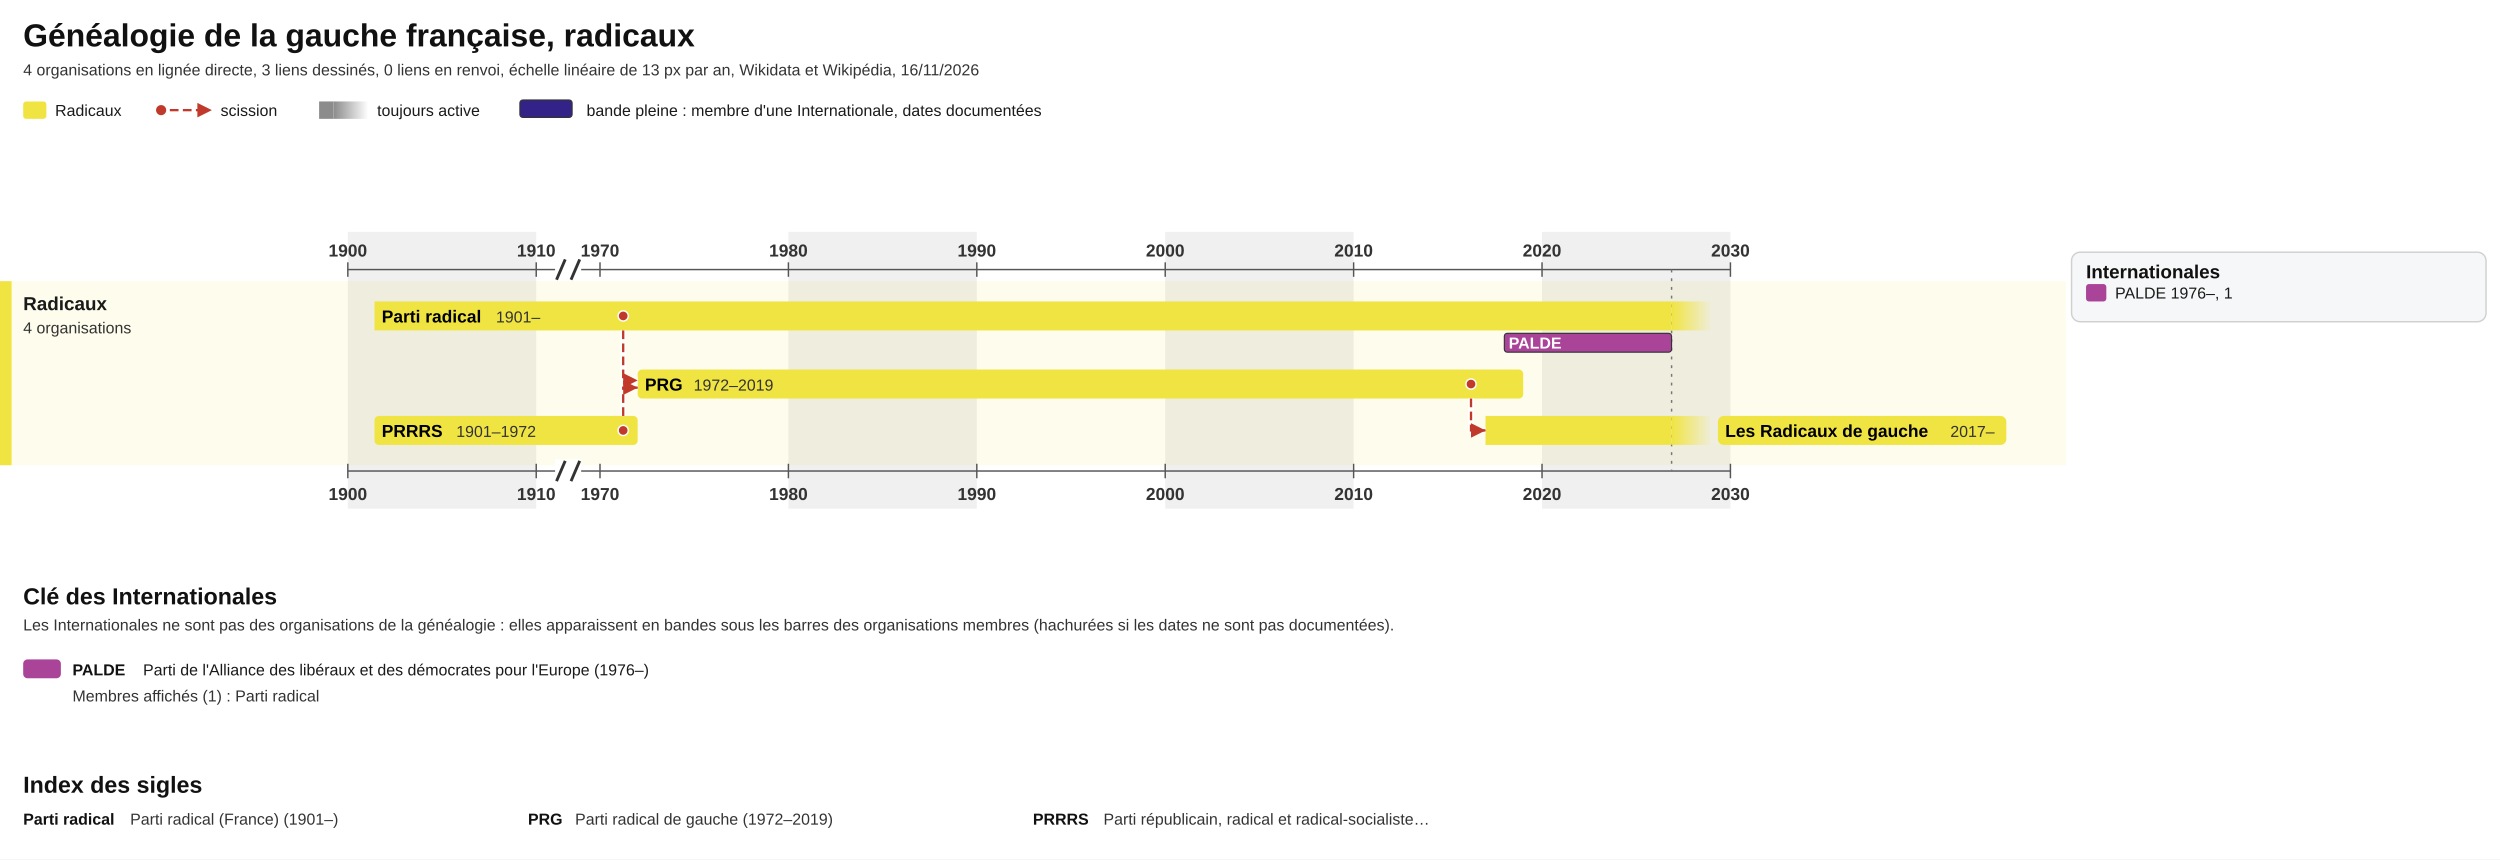
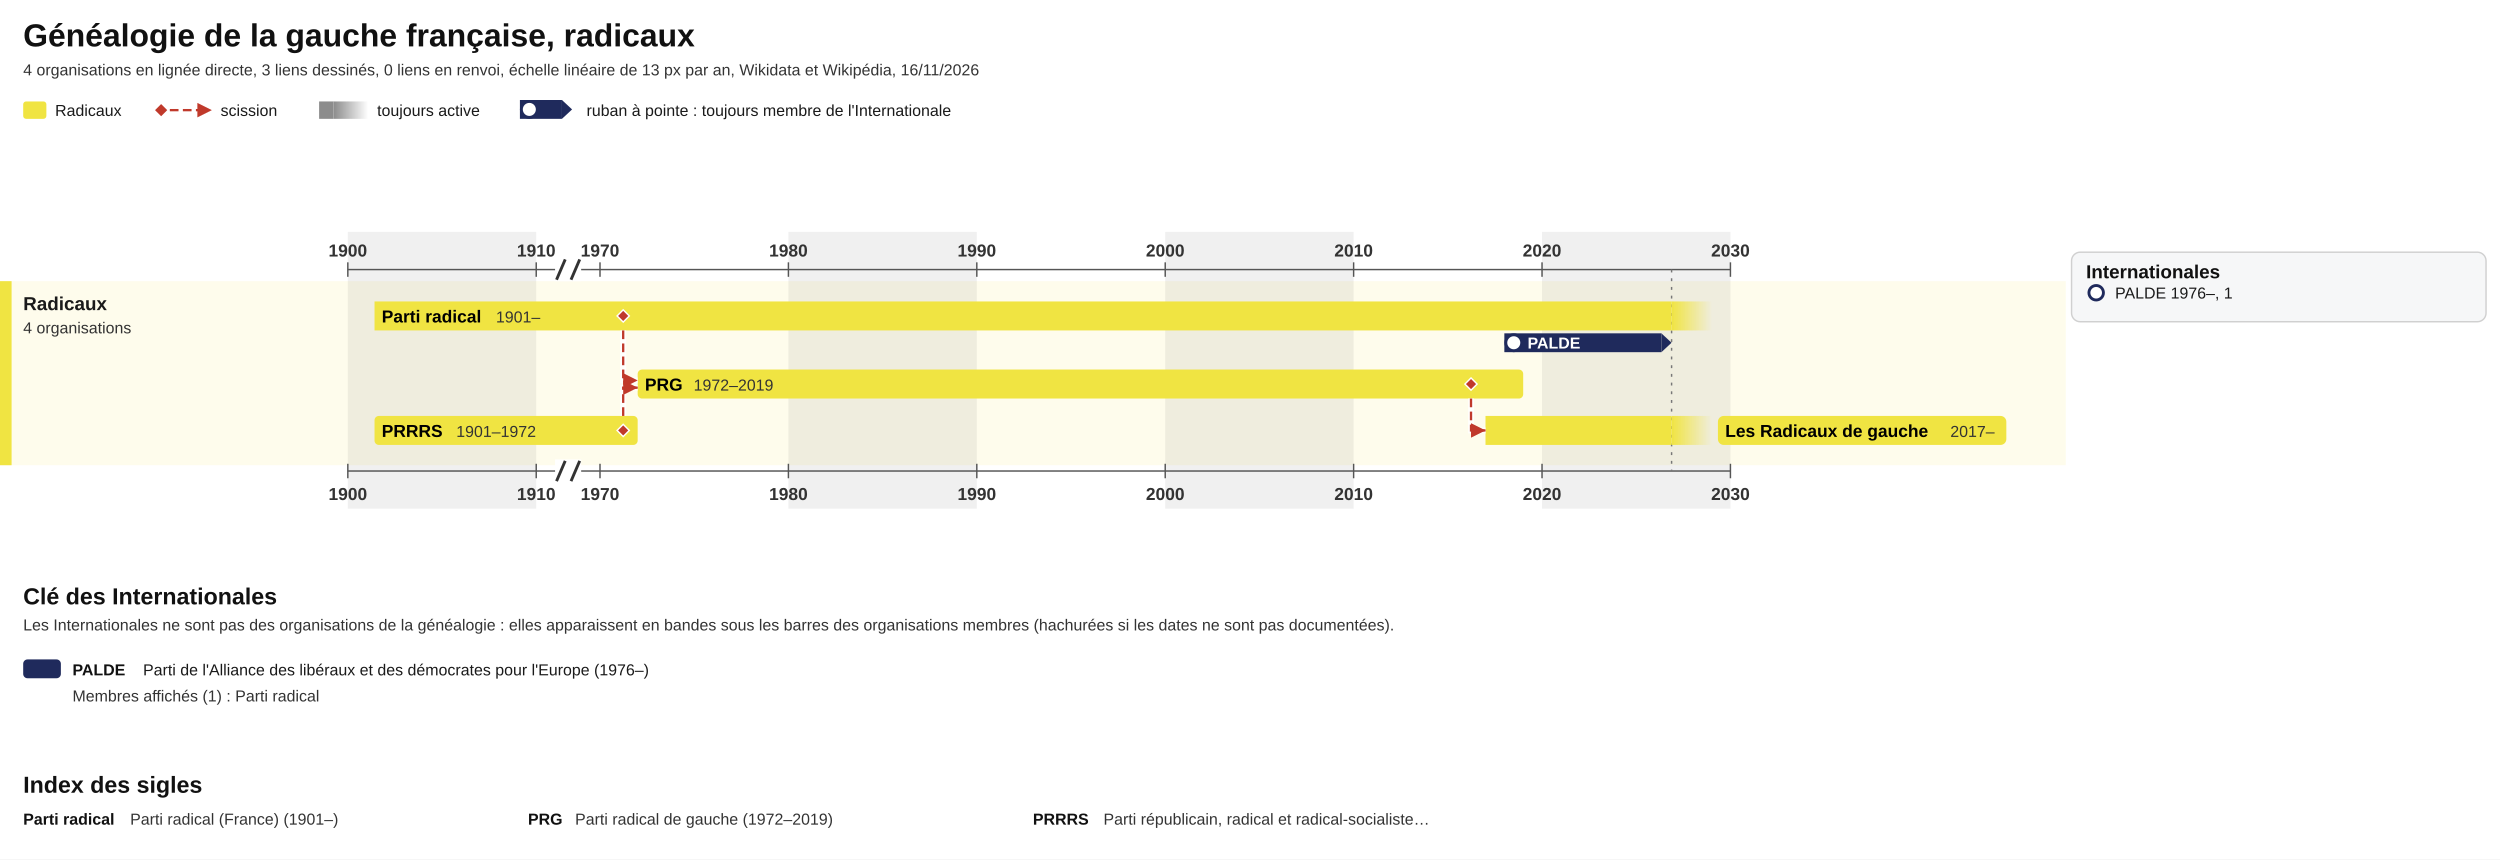
<svg xmlns="http://www.w3.org/2000/svg" id="arbre" width="1725" height="593" viewBox="0 0 1725 593" data-x0="240" data-t0="1900" data-ppa="13.0" data-aujourdhui="2026.8744" data-min-w="6" data-seuil-annees="40" data-seuil-voies="2" data-seuil-rangs="6" data-cassure="1910,1970" data-cassure-px="44" data-degrade="28" data-n-barres="4" data-vue-famille="oui" font-family="Arial, Helvetica, sans-serif">
  <defs>
    <linearGradient id="g-F0E442">
      <stop offset="0" stop-color="#F0E442" />
      <stop offset="1" stop-color="#F0E442" stop-opacity="0" />
    </linearGradient>
    <linearGradient id="g-8C8C8C">
      <stop offset="0" stop-color="#8C8C8C" />
      <stop offset="1" stop-color="#8C8C8C" stop-opacity="0" />
    </linearGradient>
    <pattern id="h-332288" width="6" height="6" patternUnits="userSpaceOnUse" patternTransform="rotate(45)">
      <rect width="6" height="6" fill="#FFFFFF" />
      <rect width="3" height="6" fill="#332288" />
    </pattern>
  </defs>
  <rect width="1725" height="593" fill="#FFFFFF" />
  <g class="voie" data-voie="0" data-cle="radicaux">
    <rect class="fond-voie" x="0" y="194.0" width="1425.4" height="127.0" fill="#FEFCEC" />
    <rect class="bord-voie" x="0" y="194.0" width="8" height="127.0" fill="#F0E442" />
    <text x="16.0" y="214.0" font-size="13" font-family="Arial, Helvetica, sans-serif" font-weight="bold" fill="#1A1A1A" text-anchor="start" class="voie-t">Radicaux</text>
    <text x="16.0" y="230.0" font-size="11" font-family="Arial, Helvetica, sans-serif" fill="#333333" text-anchor="start" class="voie-t">4 organisations</text>
  </g>
  <rect class="bande-decennie" x="240.0" y="160.0" width="130.0" height="191.0" fill="#000000" fill-opacity="0.06" />
  <rect class="bande-decennie" x="544.0" y="160.0" width="130.0" height="191.0" fill="#000000" fill-opacity="0.06" />
  <rect class="bande-decennie" x="804.0" y="160.0" width="130.0" height="191.0" fill="#000000" fill-opacity="0.06" />
  <rect class="bande-decennie" x="1064.0" y="160.0" width="130.0" height="191.0" fill="#000000" fill-opacity="0.06" />
  <g class="axe-haut">
    <line x1="240.0" x2="1194.0" y1="186.0" y2="186.0" stroke="#555555" />
    <line x1="240.0" x2="240.0" y1="181.0" y2="191.0" stroke="#555555" />
    <text x="240.0" y="177.0" font-size="12" font-family="Arial, Helvetica, sans-serif" font-weight="bold" fill="#333333" text-anchor="middle" class="axe-t">1900</text>
    <line x1="370.0" x2="370.0" y1="181.0" y2="191.0" stroke="#555555" />
    <text x="370.0" y="177.0" font-size="12" font-family="Arial, Helvetica, sans-serif" font-weight="bold" fill="#333333" text-anchor="middle" class="axe-t">1910</text>
    <line x1="414.0" x2="414.0" y1="181.0" y2="191.0" stroke="#555555" />
    <text x="414.0" y="177.0" font-size="12" font-family="Arial, Helvetica, sans-serif" font-weight="bold" fill="#333333" text-anchor="middle" class="axe-t">1970</text>
    <line x1="544.0" x2="544.0" y1="181.0" y2="191.0" stroke="#555555" />
    <text x="544.0" y="177.0" font-size="12" font-family="Arial, Helvetica, sans-serif" font-weight="bold" fill="#333333" text-anchor="middle" class="axe-t">1980</text>
    <line x1="674.0" x2="674.0" y1="181.0" y2="191.0" stroke="#555555" />
    <text x="674.0" y="177.0" font-size="12" font-family="Arial, Helvetica, sans-serif" font-weight="bold" fill="#333333" text-anchor="middle" class="axe-t">1990</text>
    <line x1="804.0" x2="804.0" y1="181.0" y2="191.0" stroke="#555555" />
    <text x="804.0" y="177.0" font-size="12" font-family="Arial, Helvetica, sans-serif" font-weight="bold" fill="#333333" text-anchor="middle" class="axe-t">2000</text>
    <line x1="934.0" x2="934.0" y1="181.0" y2="191.0" stroke="#555555" />
    <text x="934.0" y="177.0" font-size="12" font-family="Arial, Helvetica, sans-serif" font-weight="bold" fill="#333333" text-anchor="middle" class="axe-t">2010</text>
    <line x1="1064.0" x2="1064.0" y1="181.0" y2="191.0" stroke="#555555" />
    <text x="1064.0" y="177.0" font-size="12" font-family="Arial, Helvetica, sans-serif" font-weight="bold" fill="#333333" text-anchor="middle" class="axe-t">2020</text>
    <line x1="1194.0" x2="1194.0" y1="181.0" y2="191.0" stroke="#555555" />
    <text x="1194.0" y="177.0" font-size="12" font-family="Arial, Helvetica, sans-serif" font-weight="bold" fill="#333333" text-anchor="middle" class="axe-t">2030</text>
    <rect x="383.0" y="178.0" width="18" height="16" fill="#FFFFFF" />
    <path d="M384.0 193.0 L390.0 179.0 M394.0 193.0 L400.0 179.0" stroke="#333333" stroke-width="2" />
  </g>
  <g class="axe-bas">
    <line x1="240.0" x2="1194.0" y1="325.0" y2="325.0" stroke="#555555" />
    <line x1="240.0" x2="240.0" y1="320.0" y2="330.0" stroke="#555555" />
    <text x="240.0" y="345.0" font-size="12" font-family="Arial, Helvetica, sans-serif" font-weight="bold" fill="#333333" text-anchor="middle" class="axe-t">1900</text>
    <line x1="370.0" x2="370.0" y1="320.0" y2="330.0" stroke="#555555" />
    <text x="370.0" y="345.0" font-size="12" font-family="Arial, Helvetica, sans-serif" font-weight="bold" fill="#333333" text-anchor="middle" class="axe-t">1910</text>
    <line x1="414.0" x2="414.0" y1="320.0" y2="330.0" stroke="#555555" />
    <text x="414.0" y="345.0" font-size="12" font-family="Arial, Helvetica, sans-serif" font-weight="bold" fill="#333333" text-anchor="middle" class="axe-t">1970</text>
    <line x1="544.0" x2="544.0" y1="320.0" y2="330.0" stroke="#555555" />
    <text x="544.0" y="345.0" font-size="12" font-family="Arial, Helvetica, sans-serif" font-weight="bold" fill="#333333" text-anchor="middle" class="axe-t">1980</text>
    <line x1="674.0" x2="674.0" y1="320.0" y2="330.0" stroke="#555555" />
    <text x="674.0" y="345.0" font-size="12" font-family="Arial, Helvetica, sans-serif" font-weight="bold" fill="#333333" text-anchor="middle" class="axe-t">1990</text>
    <line x1="804.0" x2="804.0" y1="320.0" y2="330.0" stroke="#555555" />
    <text x="804.0" y="345.0" font-size="12" font-family="Arial, Helvetica, sans-serif" font-weight="bold" fill="#333333" text-anchor="middle" class="axe-t">2000</text>
    <line x1="934.0" x2="934.0" y1="320.0" y2="330.0" stroke="#555555" />
    <text x="934.0" y="345.0" font-size="12" font-family="Arial, Helvetica, sans-serif" font-weight="bold" fill="#333333" text-anchor="middle" class="axe-t">2010</text>
    <line x1="1064.0" x2="1064.0" y1="320.0" y2="330.0" stroke="#555555" />
    <text x="1064.0" y="345.0" font-size="12" font-family="Arial, Helvetica, sans-serif" font-weight="bold" fill="#333333" text-anchor="middle" class="axe-t">2020</text>
    <line x1="1194.0" x2="1194.0" y1="320.0" y2="330.0" stroke="#555555" />
    <text x="1194.0" y="345.0" font-size="12" font-family="Arial, Helvetica, sans-serif" font-weight="bold" fill="#333333" text-anchor="middle" class="axe-t">2030</text>
    <rect x="383.0" y="317.0" width="18" height="16" fill="#FFFFFF" />
    <path d="M384.0 332.0 L390.0 318.0 M394.0 332.0 L400.0 318.0" stroke="#333333" stroke-width="2" />
  </g>
  <line x1="1153.4" x2="1153.4" y1="186.0" y2="325.0" stroke="#777777" stroke-dasharray="2 4" />
  <g class="contenu-voie" data-voie="0">
    <g class="org" data-id="Q1542710" data-intl="Q25079" data-recherche="parti radical parti radical (france)">
      <rect class="barre" data-id="Q1542710" data-debut="1901.4167" data-fin="actif" data-statut="actif_valide" data-majeure="oui" x="258.42" y="208.00" width="894.95" height="20" rx="0" fill="#F0E442" />
      <rect class="fin-ouverte" x="1153.37" y="208.00" width="28.00" height="20" fill="url(#g-F0E442)" />
    </g>
    <g class="org" data-id="Q427965" data-intl="" data-recherche="prg parti radical de gauche">
      <rect class="barre" data-id="Q427965" data-debut="1972.0000" data-fin="2019.0000" data-statut="fin_connue" data-majeure="oui" x="440.00" y="255.00" width="611.00" height="20" rx="3" fill="#F0E442" />
    </g>
    <g class="org" data-id="Q3141290" data-intl="" data-recherche="prrrs parti republicain, radical et radical-socialiste">
      <rect class="barre" data-id="Q3141290" data-debut="1901.4167" data-fin="1972.0000" data-statut="fin_connue" data-majeure="oui" x="258.42" y="287.00" width="181.58" height="20" rx="3" fill="#F0E442" />
    </g>
    <g class="org" data-id="Q55597872" data-intl="" data-recherche="les radicaux de gauche les radicaux de gauche">
      <rect class="barre" data-id="Q55597872" data-debut="2017.0000" data-fin="actif" data-statut="actif_valide" data-majeure="oui" x="1025.00" y="287.00" width="128.37" height="20" rx="0" fill="#F0E442" />
      <rect class="fin-ouverte" x="1153.37" y="287.00" width="28.00" height="20" fill="url(#g-F0E442)" />
    </g>
  </g>
  <g class="liens">
    <g class="lien" data-a="Q1542710" data-b="Q427965" data-rel="scission" data-annees="0.77" data-voies="0" data-rangs="1" data-majeur="" data-va="0" data-vb="0">
      <path class="halo geo" d="M430.00 228.00 L430.00 262.50 L440.00 262.50" data-geo="[[430.0, 228.0, 0], [430.0, 262.5, 0], [440.0, 262.5, 0]]" fill="none" stroke="#FFFFFF" stroke-width="4.1" stroke-opacity="0.85" />
      <path class="trait geo" d="M430.00 228.00 L430.00 262.50 L440.00 262.50" data-geo="[[430.0, 228.0, 0], [430.0, 262.5, 0], [440.0, 262.5, 0]]" fill="none" stroke="#C0392B" stroke-width="1.6" stroke-dasharray="6 3" />
      <polygon class="fleche geo" data-geo="[[440.0, 262.5, 0], [430.0, 257.5, 0], [430.0, 267.5, 0]]" points="440.00,262.50 430.00,257.50 430.00,267.50" fill="#C0392B" />
-       <circle class="marque-scission geo-c" cx="430.00" cy="218.00" r="3.5" fill="#C0392B" stroke="#FFFFFF" stroke-width="1" data-voie="0" />
+       <polygon class="marque-scission geo" points="430.00,213.80 434.20,218.00 430.00,222.20 425.80,218.00" fill="#C0392B" stroke="#FFFFFF" stroke-width="1" data-geo="[[430.00,213.80,0],[434.20,218.00,0],[430.00,222.20,0],[425.80,218.00,0]]" data-voie="0" />
    </g>
    <g class="lien" data-a="Q3141290" data-b="Q427965" data-rel="scission" data-annees="0.77" data-voies="0" data-rangs="1" data-majeur="" data-va="0" data-vb="0">
      <path class="halo geo" d="M430.00 287.00 L430.00 267.50 L440.00 267.50" data-geo="[[430.0, 287.0, 0], [430.0, 267.5, 0], [440.0, 267.5, 0]]" fill="none" stroke="#FFFFFF" stroke-width="4.1" stroke-opacity="0.85" />
      <path class="trait geo" d="M430.00 287.00 L430.00 267.50 L440.00 267.50" data-geo="[[430.0, 287.0, 0], [430.0, 267.5, 0], [440.0, 267.5, 0]]" fill="none" stroke="#C0392B" stroke-width="1.6" stroke-dasharray="6 3" />
      <polygon class="fleche geo" data-geo="[[440.0, 267.5, 0], [430.0, 262.5, 0], [430.0, 272.5, 0]]" points="440.00,267.50 430.00,262.50 430.00,272.50" fill="#C0392B" />
-       <circle class="marque-scission geo-c" cx="430.00" cy="297.00" r="3.5" fill="#C0392B" stroke="#FFFFFF" stroke-width="1" data-voie="0" />
+       <polygon class="marque-scission geo" points="430.00,292.80 434.20,297.00 430.00,301.20 425.80,297.00" fill="#C0392B" stroke="#FFFFFF" stroke-width="1" data-geo="[[430.00,292.80,0],[434.20,297.00,0],[430.00,301.20,0],[425.80,297.00,0]]" data-voie="0" />
    </g>
    <g class="lien" data-a="Q427965" data-b="Q55597872" data-rel="scission" data-annees="0.77" data-voies="0" data-rangs="1" data-majeur="" data-va="0" data-vb="0">
      <path class="halo geo" d="M1015.00 275.00 L1015.00 297.00 L1025.00 297.00" data-geo="[[1015.0, 275.0, 0], [1015.0, 297.0, 0], [1025.0, 297.0, 0]]" fill="none" stroke="#FFFFFF" stroke-width="4.1" stroke-opacity="0.85" />
      <path class="trait geo" d="M1015.00 275.00 L1015.00 297.00 L1025.00 297.00" data-geo="[[1015.0, 275.0, 0], [1015.0, 297.0, 0], [1025.0, 297.0, 0]]" fill="none" stroke="#C0392B" stroke-width="1.6" stroke-dasharray="6 3" />
      <polygon class="fleche geo" data-geo="[[1025.0, 297.0, 0], [1015.0, 292.0, 0], [1015.0, 302.0, 0]]" points="1025.00,297.00 1015.00,292.00 1015.00,302.00" fill="#C0392B" />
-       <circle class="marque-scission geo-c" cx="1015.00" cy="265.00" r="3.5" fill="#C0392B" stroke="#FFFFFF" stroke-width="1" data-voie="0" />
+       <polygon class="marque-scission geo" points="1015.00,260.80 1019.20,265.00 1015.00,269.20 1010.80,265.00" fill="#C0392B" stroke="#FFFFFF" stroke-width="1" data-geo="[[1015.00,260.80,0],[1019.20,265.00,0],[1015.00,269.20,0],[1010.80,265.00,0]]" data-voie="0" />
    </g>
  </g>
  <g class="contenu-voie" data-voie="0">
    <g class="org org-haut" data-id="Q1542710" data-intl="Q25079" data-recherche="parti radical parti radical (france)">
-       <g class="bande" data-intl="Q25079" data-parti="Q1542710" data-certitude="documentee">
-         <rect class="bande-r" x="1038.00" y="230.00" width="115.37" height="13" rx="2" fill="#AA4499" stroke="#333333" stroke-width="0.8" data-bbox="1038.00,230.00,115.37,13" />
-         <text x="1041.0" y="240.5" font-size="11" font-family="Arial, Helvetica, sans-serif" font-weight="bold" fill="#FFFFFF" text-anchor="start" class="bande-t" data-bbox="1041.00,231.00,42.70,12">PALDE</text>
+       <g class="bande" data-intl="Q25079" data-parti="Q1542710" data-certitude="documentee" data-fin="membre">
+         <rect class="bande-r" x="1038.00" y="230.00" width="108.37" height="13" fill="#1F2A5C" data-bbox="1038.00,230.00,115.37,13" />
+         <polygon class="bande-pointe" points="1146.37,230.00 1153.37,236.50 1146.37,243.00" fill="#1F2A5C" />
+         <circle class="medaillon" cx="1044.50" cy="236.50" r="5.50" fill="#FFFFFF" stroke="#1F2A5C" stroke-width="2" />
+         <text x="1054.0" y="240.5" font-size="11" font-family="Arial, Helvetica, sans-serif" font-weight="bold" fill="#FFFFFF" text-anchor="start" class="bande-t" data-bbox="1054.00,231.00,42.70,12">PALDE</text>
      </g>
      <rect class="tag" data-id="Q1542710" data-dedans="oui" x="258.42" y="208.00" width="894.95" height="20" fill="none" data-bbox="258.42,208.00,894.95,20" />
      <text x="263.4" y="222.5" font-size="12" font-family="Arial, Helvetica, sans-serif" font-weight="bold" fill="#000000" text-anchor="start" class="tag-t" data-org="Q1542710" data-bbox="263.42,211.50,73.76,13">Parti radical</text>
      <text x="342.2" y="222.5" font-size="11" font-family="Arial, Helvetica, sans-serif" fill="#333333" text-anchor="start" class="tag-t" data-org="Q1542710" data-bbox="342.18,212.50,33.68,12">1901–</text>
    </g>
    <g class="org org-haut" data-id="Q427965" data-intl="" data-recherche="prg parti radical de gauche">
      <rect class="tag" data-id="Q427965" data-dedans="oui" x="440.00" y="255.00" width="611.00" height="20" fill="none" data-bbox="440.00,255.00,611.00,20" />
      <text x="445.0" y="269.5" font-size="12" font-family="Arial, Helvetica, sans-serif" font-weight="bold" fill="#000000" text-anchor="start" class="tag-t" data-org="Q427965" data-bbox="445.00,258.50,28.64,13">PRG</text>
      <text x="478.6" y="269.5" font-size="11" font-family="Arial, Helvetica, sans-serif" fill="#333333" text-anchor="start" class="tag-t" data-org="Q427965" data-bbox="478.64,259.50,59.20,12">1972–2019</text>
    </g>
    <g class="org org-haut" data-id="Q3141290" data-intl="" data-recherche="prrrs parti republicain, radical et radical-socialiste">
      <rect class="tag" data-id="Q3141290" data-dedans="oui" x="258.42" y="287.00" width="181.58" height="20" fill="none" data-bbox="258.42,287.00,181.58,20" />
      <text x="263.4" y="301.5" font-size="12" font-family="Arial, Helvetica, sans-serif" font-weight="bold" fill="#000000" text-anchor="start" class="tag-t" data-org="Q3141290" data-bbox="263.42,290.50,46.40,13">PRRRS</text>
      <text x="314.8" y="301.5" font-size="11" font-family="Arial, Helvetica, sans-serif" fill="#333333" text-anchor="start" class="tag-t" data-org="Q3141290" data-bbox="314.82,291.50,59.20,12">1901–1972</text>
    </g>
    <g class="org org-haut" data-id="Q55597872" data-intl="" data-recherche="les radicaux de gauche les radicaux de gauche">
      <rect class="tag-fond" x="1185.37" y="287.00" width="199.00" height="20" rx="4" fill="#F0E442" />
      <rect class="tag" data-id="Q55597872" data-dedans="" x="1185.37" y="287.00" width="199.00" height="20" fill="none" data-bbox="1185.37,287.00,199.00,20" />
      <text x="1190.4" y="301.5" font-size="12" font-family="Arial, Helvetica, sans-serif" font-weight="bold" fill="#000000" text-anchor="start" class="tag-t" data-org="Q55597872" data-bbox="1190.37,290.50,150.32,13">Les Radicaux de gauche</text>
      <text x="1345.7" y="301.5" font-size="11" font-family="Arial, Helvetica, sans-serif" fill="#333333" text-anchor="start" class="tag-t" data-org="Q55597872" data-bbox="1345.69,291.50,33.68,12">2017–</text>
    </g>
  </g>
  <g class="cle-compacte">
    <rect x="1429.368" y="174" width="286" height="48" rx="6" fill="#F6F7F8" stroke="#D0D0D0" />
    <text x="1439.4" y="192.0" font-size="13" font-family="Arial, Helvetica, sans-serif" font-weight="bold" fill="#111111" text-anchor="start" class="cle-t">Internationales</text>
-     <rect x="1439.368" y="196" width="14" height="12" rx="2" fill="#AA4499" />
+     <circle class="medaillon" cx="1446.368" cy="202" r="5" fill="#FFFFFF" stroke="#1F2A5C" stroke-width="2" />
    <text x="1459.4" y="206.0" font-size="11" font-family="Arial, Helvetica, sans-serif" fill="#1A1A1A" text-anchor="start" class="cle-t">PALDE  1976–, 1</text>
  </g>
  <g class="legende">
    <text x="16.0" y="32.0" font-size="22" font-family="Arial, Helvetica, sans-serif" font-weight="bold" fill="#111111" text-anchor="start" class="legende-t">Généalogie de la gauche française, radicaux</text>
    <text x="16.0" y="52.0" font-size="11" font-family="Arial, Helvetica, sans-serif" fill="#333333" text-anchor="start" class="legende-t">4 organisations en lignée directe, 3 liens dessinés, 0 liens en renvoi, échelle linéaire de 13 px par an, Wikidata et Wikipédia, 16/11/2026</text>
    <rect x="16" y="70" width="16" height="12" rx="2" fill="#F0E442" />
    <text x="38.0" y="80.0" font-size="11" font-family="Arial, Helvetica, sans-serif" fill="#1A1A1A" text-anchor="start" class="legende-t">Radicaux</text>
    <path d="M108.18 76 H138.18" stroke="#C0392B" stroke-width="1.6" stroke-dasharray="6 3" fill="none" />
    <polygon points="146.18,76 136.18,71 136.18,81" fill="#C0392B" />
-     <circle cx="111.18" cy="76" r="3.5" fill="#C0392B" />
+     <polygon points="111.18,71.8 115.38,76 111.18,80.2 106.98,76" fill="#C0392B" />
    <text x="152.2" y="80.0" font-size="11" font-family="Arial, Helvetica, sans-serif" fill="#1A1A1A" text-anchor="start" class="legende-t">scission</text>
    <rect x="220.18" y="70" width="10" height="12" fill="#8C8C8C" />
    <rect x="230.18" y="70" width="24" height="12" fill="url(#g-8C8C8C)" />
    <text x="260.2" y="80.0" font-size="11" font-family="Arial, Helvetica, sans-serif" fill="#1A1A1A" text-anchor="start" class="legende-t">toujours active</text>
-     <rect x="358.74" y="69" width="36" height="12" rx="2" fill="#332288" stroke="#333333" stroke-width="0.8" />
-     <text x="404.7" y="80.0" font-size="11" font-family="Arial, Helvetica, sans-serif" fill="#1A1A1A" text-anchor="start" class="legende-t">bande pleine : membre d'une Internationale, dates documentées</text>
+     <rect x="358.74" y="69" width="29" height="13" fill="#1F2A5C" />
+     <polygon points="387.74,69 394.74,75.5 387.74,82" fill="#1F2A5C" />
+     <circle class="medaillon" cx="365.24" cy="75.5" r="5.5" fill="#FFFFFF" stroke="#1F2A5C" stroke-width="2" />
+     <text x="404.7" y="80.0" font-size="11" font-family="Arial, Helvetica, sans-serif" fill="#1A1A1A" text-anchor="start" class="legende-t">ruban à pointe : toujours membre de l'Internationale</text>
  </g>
  <g class="cle-internationales" transform="translate(0,387)">
    <text x="16.0" y="30.0" font-size="16" font-family="Arial, Helvetica, sans-serif" font-weight="bold" fill="#111111" text-anchor="start" class="cle-t">Clé des Internationales</text>
    <text x="16.0" y="48.0" font-size="11" font-family="Arial, Helvetica, sans-serif" fill="#333333" text-anchor="start" class="cle-t">Les Internationales ne sont pas des organisations de la généalogie : elles apparaissent en bandes sous les barres des organisations membres (hachurées si les dates ne sont pas documentées).</text>
    <g class="entree-cle" data-intl="Q25079">
-       <rect x="16" y="68" width="26" height="13" rx="3" fill="#AA4499" />
+       <rect x="16" y="68" width="26" height="13" rx="3" fill="#1F2A5C" />
      <text x="50.0" y="79.0" font-size="11" font-family="Arial, Helvetica, sans-serif" font-weight="bold" fill="#111111" text-anchor="start" class="cle-t">PALDE</text>
      <text x="98.7" y="79.0" font-size="11" font-family="Arial, Helvetica, sans-serif" fill="#1A1A1A" text-anchor="start" class="cle-t">Parti de l'Alliance des libéraux et des démocrates pour l'Europe (1976–)</text>
      <text x="50.0" y="97.0" font-size="11" font-family="Arial, Helvetica, sans-serif" fill="#333333" text-anchor="start" class="cle-t">Membres affichés (1) : Parti radical</text>
    </g>
  </g>
  <g class="index-sigles" transform="translate(0,517)">
    <text x="16.0" y="30.0" font-size="16" font-family="Arial, Helvetica, sans-serif" font-weight="bold" fill="#111111" text-anchor="start" class="cle-t">Index des sigles</text>
    <text x="16.0" y="52.0" font-size="11" font-family="Arial, Helvetica, sans-serif" font-weight="bold" fill="#111111" text-anchor="start" class="cle-t">Parti radical</text>
    <text x="89.8" y="52.0" font-size="11" font-family="Arial, Helvetica, sans-serif" fill="#333333" text-anchor="start" class="cle-t">Parti radical (France) (1901–)</text>
    <text x="364.3" y="52.0" font-size="11" font-family="Arial, Helvetica, sans-serif" font-weight="bold" fill="#111111" text-anchor="start" class="cle-t">PRG</text>
    <text x="396.8" y="52.0" font-size="11" font-family="Arial, Helvetica, sans-serif" fill="#333333" text-anchor="start" class="cle-t">Parti radical de gauche (1972–2019)</text>
    <text x="712.7" y="52.0" font-size="11" font-family="Arial, Helvetica, sans-serif" font-weight="bold" fill="#111111" text-anchor="start" class="cle-t">PRRRS</text>
    <text x="761.4" y="52.0" font-size="11" font-family="Arial, Helvetica, sans-serif" fill="#333333" text-anchor="start" class="cle-t">Parti républicain, radical et radical-socialiste…</text>
  </g>
</svg>
